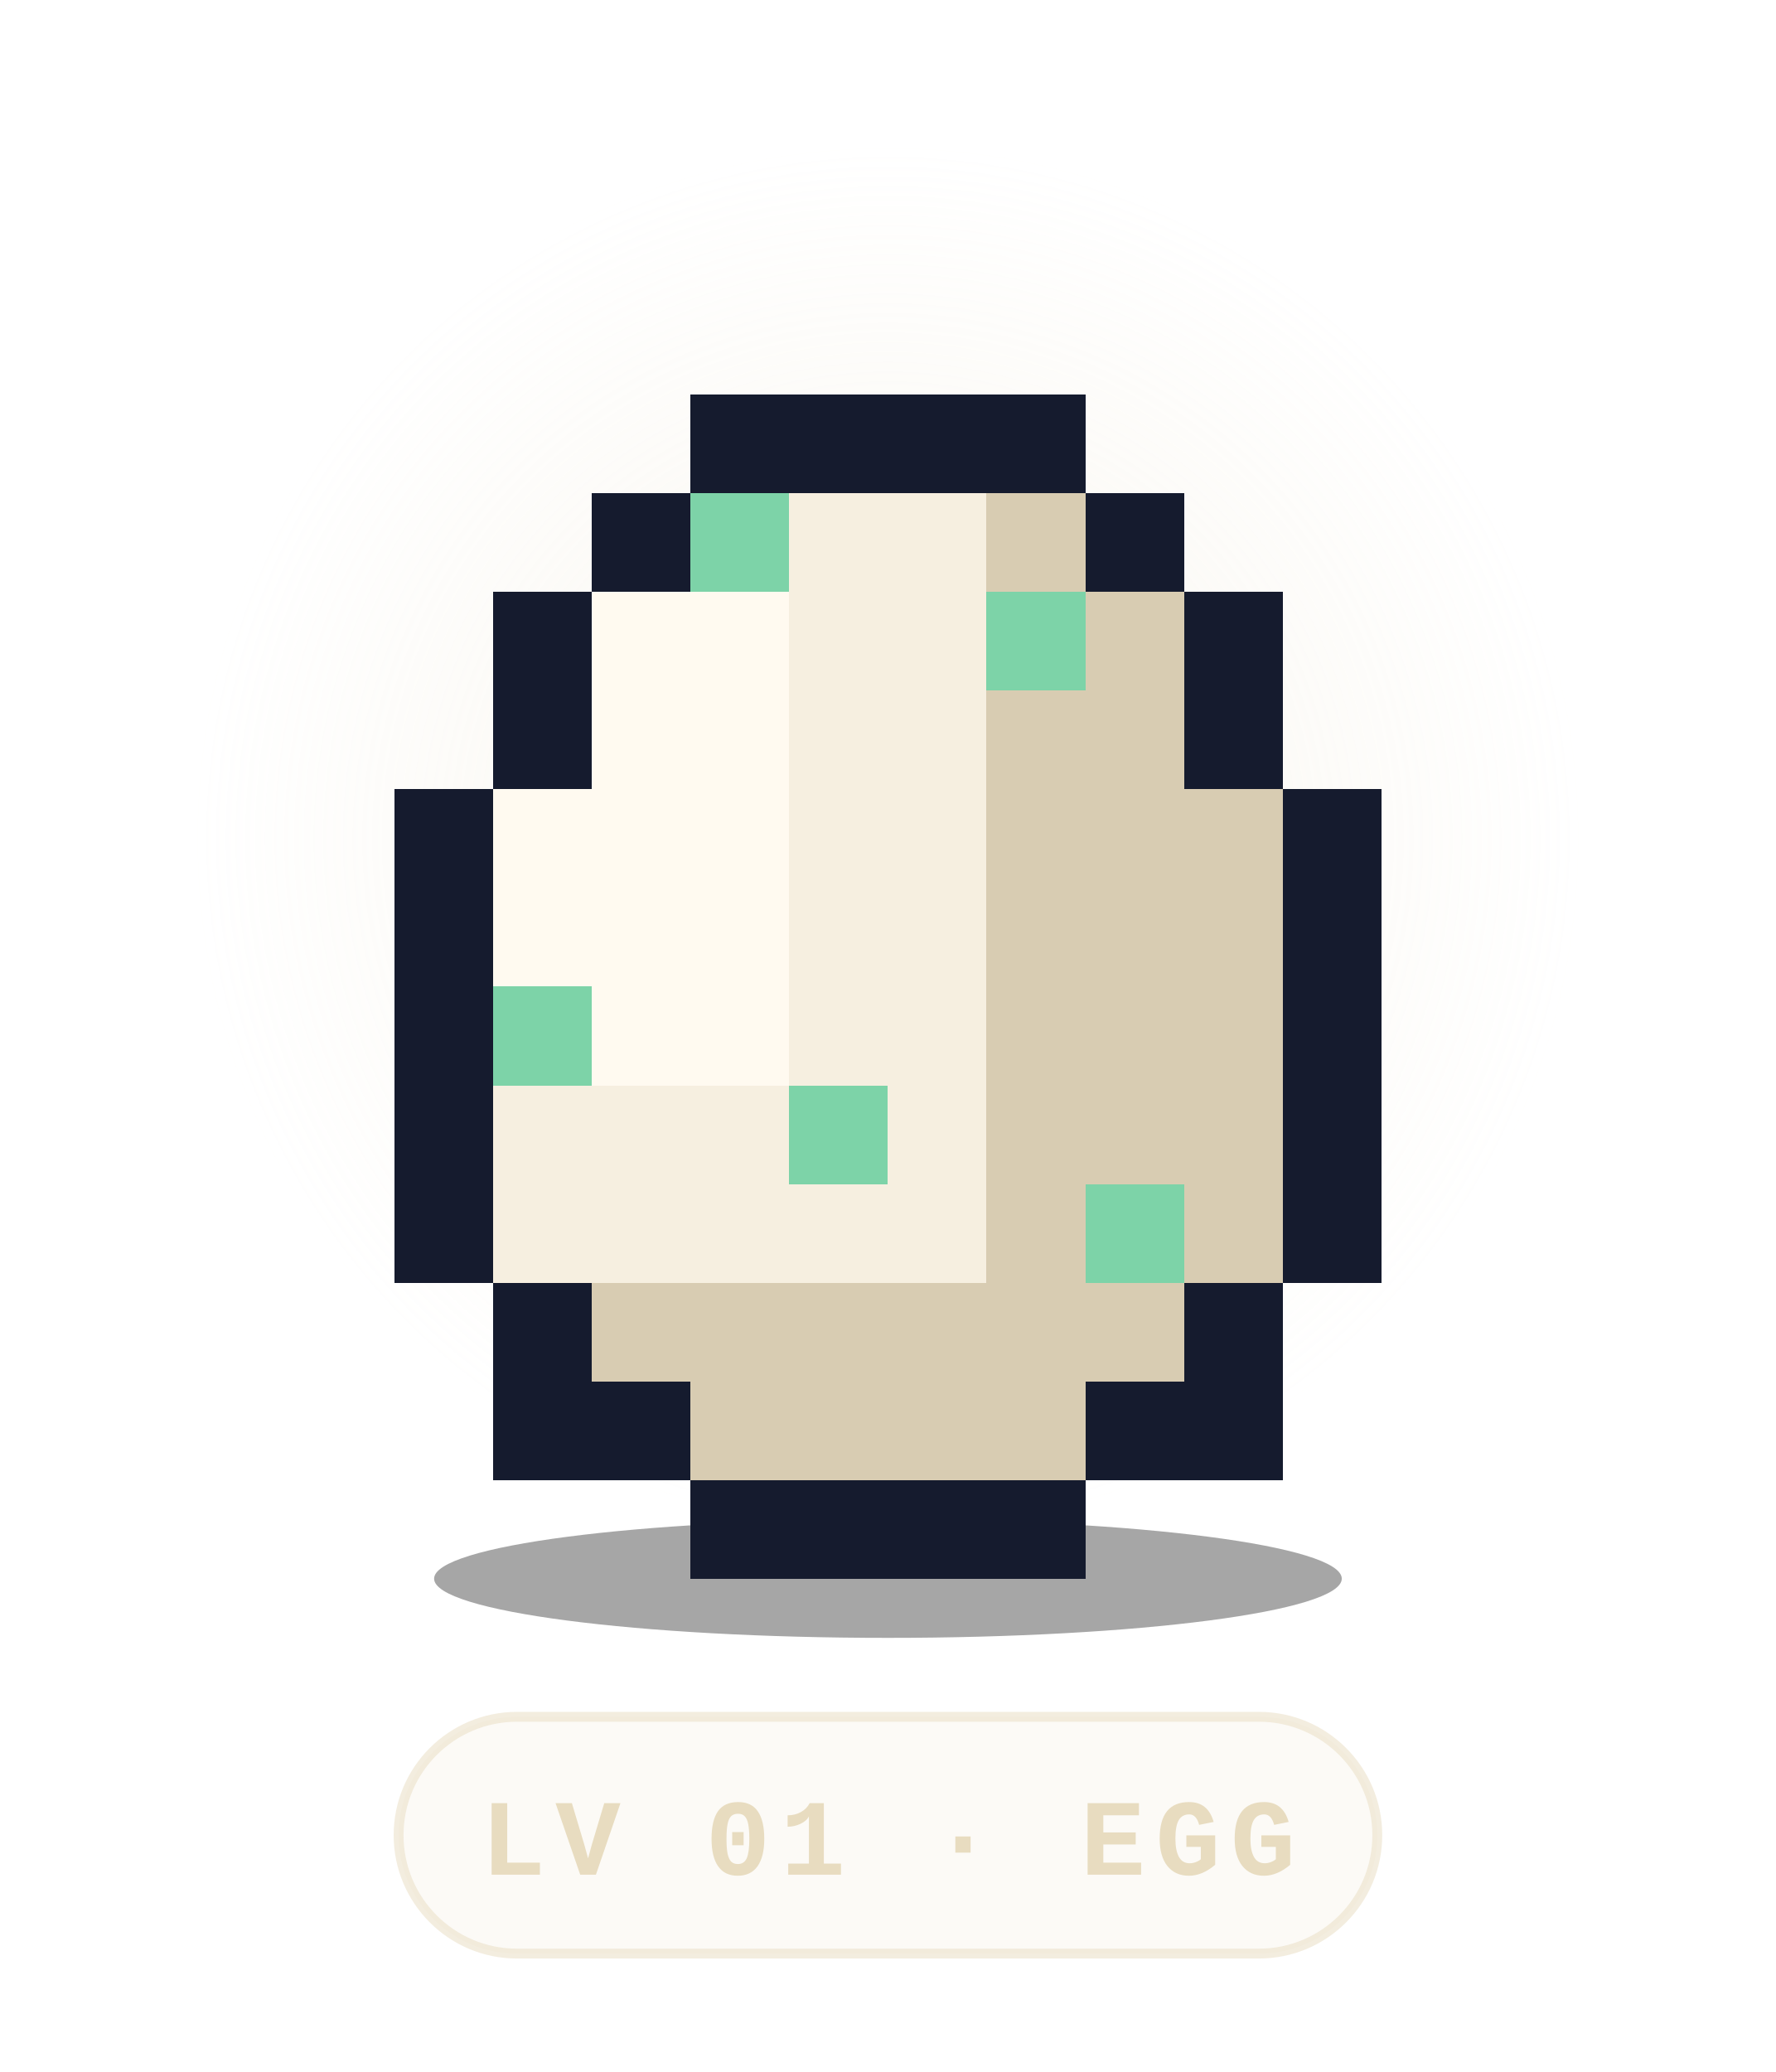
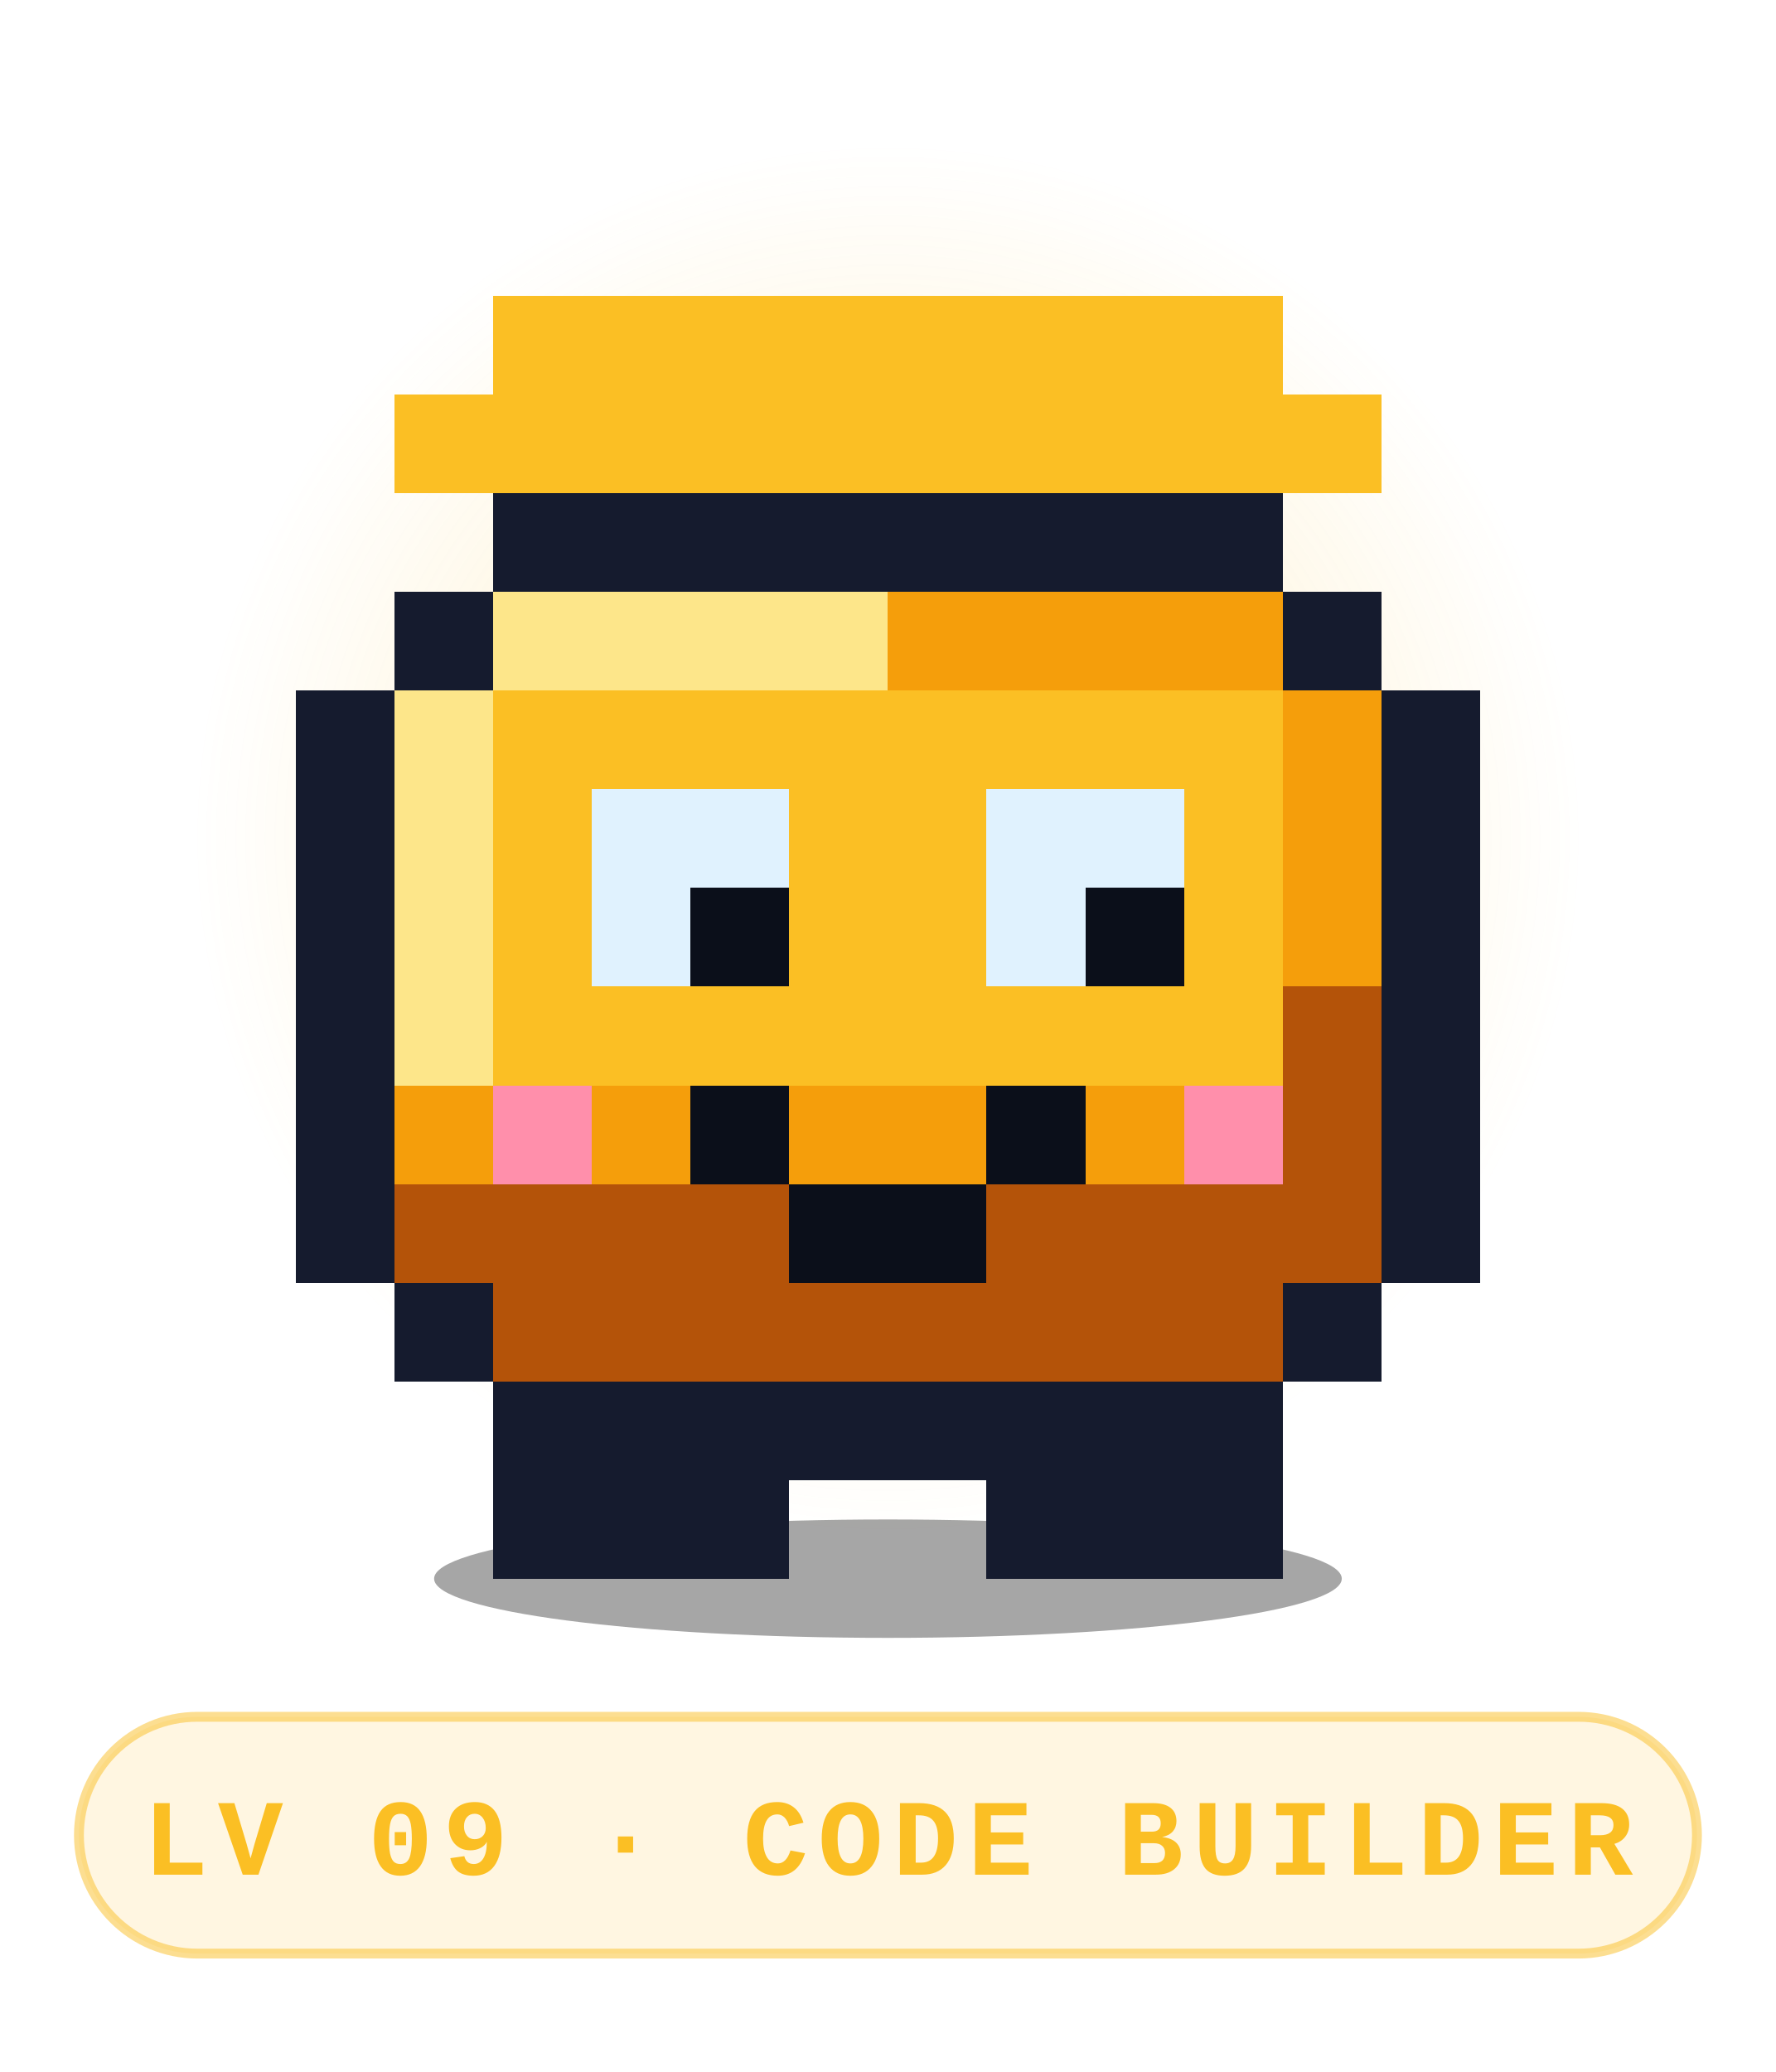
- <svg xmlns="http://www.w3.org/2000/svg" width="180" height="210" viewBox="0 0 180 210" role="img" aria-label="Nova, level 1 Egg" font-family="ui-monospace, 'SF Mono', SFMono-Regular, Menlo, Consolas, 'Liberation Mono', monospace">
+ <svg xmlns="http://www.w3.org/2000/svg" width="180" height="210" viewBox="0 0 180 210" role="img" aria-label="Nova, level 9 Code Builder" font-family="ui-monospace, 'SF Mono', SFMono-Regular, Menlo, Consolas, 'Liberation Mono', monospace">
  <defs>
    <radialGradient id="mini-glow">
-       <stop offset="0" stop-color="#e8dcc0" stop-opacity="0.28" />
-       <stop offset="1" stop-color="#e8dcc0" stop-opacity="0" />
+       <stop offset="0" stop-color="#fbbf24" stop-opacity="0.28" />
+       <stop offset="1" stop-color="#fbbf24" stop-opacity="0" />
    </radialGradient>
  </defs>
  <style>
.bob{animation:bob 1.1s steps(1) infinite alternate}
@keyframes bob{from{transform:translateY(0)}to{transform:translateY(-5px)}}
@media (prefers-reduced-motion:reduce){.bob{animation:none}}
</style>
  <circle cx="90" cy="85" r="70" fill="url(#mini-glow)" />
  <ellipse cx="90" cy="160" rx="46" ry="6" fill="#000" opacity="0.35" />
  <g transform="translate(10 0)" shape-rendering="crispEdges">
    <g class="bob">
-       <rect x="60" y="40" width="40" height="10" fill="#151b2e" />
-       <rect x="50" y="50" width="10" height="10" fill="#151b2e" />
-       <rect x="60" y="50" width="10" height="10" fill="#7dd3a8" />
-       <rect x="70" y="50" width="20" height="10" fill="#f6efe0" />
-       <rect x="90" y="50" width="10" height="10" fill="#d8ccb2" />
-       <rect x="100" y="50" width="10" height="10" fill="#151b2e" />
-       <rect x="40" y="60" width="10" height="10" fill="#151b2e" />
-       <rect x="50" y="60" width="20" height="10" fill="#fffaf0" />
-       <rect x="70" y="60" width="20" height="10" fill="#f6efe0" />
-       <rect x="90" y="60" width="10" height="10" fill="#7dd3a8" />
-       <rect x="100" y="60" width="10" height="10" fill="#d8ccb2" />
-       <rect x="110" y="60" width="10" height="10" fill="#151b2e" />
-       <rect x="40" y="70" width="10" height="10" fill="#151b2e" />
-       <rect x="50" y="70" width="20" height="10" fill="#fffaf0" />
-       <rect x="70" y="70" width="20" height="10" fill="#f6efe0" />
-       <rect x="90" y="70" width="20" height="10" fill="#d8ccb2" />
-       <rect x="110" y="70" width="10" height="10" fill="#151b2e" />
-       <rect x="30" y="80" width="10" height="10" fill="#151b2e" />
-       <rect x="40" y="80" width="30" height="10" fill="#fffaf0" />
-       <rect x="70" y="80" width="20" height="10" fill="#f6efe0" />
-       <rect x="90" y="80" width="30" height="10" fill="#d8ccb2" />
-       <rect x="120" y="80" width="10" height="10" fill="#151b2e" />
-       <rect x="30" y="90" width="10" height="10" fill="#151b2e" />
-       <rect x="40" y="90" width="30" height="10" fill="#fffaf0" />
-       <rect x="70" y="90" width="20" height="10" fill="#f6efe0" />
-       <rect x="90" y="90" width="30" height="10" fill="#d8ccb2" />
-       <rect x="120" y="90" width="10" height="10" fill="#151b2e" />
-       <rect x="30" y="100" width="10" height="10" fill="#151b2e" />
-       <rect x="40" y="100" width="10" height="10" fill="#7dd3a8" />
-       <rect x="50" y="100" width="20" height="10" fill="#fffaf0" />
-       <rect x="70" y="100" width="20" height="10" fill="#f6efe0" />
-       <rect x="90" y="100" width="30" height="10" fill="#d8ccb2" />
-       <rect x="120" y="100" width="10" height="10" fill="#151b2e" />
-       <rect x="30" y="110" width="10" height="10" fill="#151b2e" />
-       <rect x="40" y="110" width="30" height="10" fill="#f6efe0" />
-       <rect x="70" y="110" width="10" height="10" fill="#7dd3a8" />
-       <rect x="80" y="110" width="10" height="10" fill="#f6efe0" />
-       <rect x="90" y="110" width="30" height="10" fill="#d8ccb2" />
-       <rect x="120" y="110" width="10" height="10" fill="#151b2e" />
-       <rect x="30" y="120" width="10" height="10" fill="#151b2e" />
-       <rect x="40" y="120" width="50" height="10" fill="#f6efe0" />
-       <rect x="90" y="120" width="10" height="10" fill="#d8ccb2" />
-       <rect x="100" y="120" width="10" height="10" fill="#7dd3a8" />
-       <rect x="110" y="120" width="10" height="10" fill="#d8ccb2" />
-       <rect x="120" y="120" width="10" height="10" fill="#151b2e" />
-       <rect x="40" y="130" width="10" height="10" fill="#151b2e" />
-       <rect x="50" y="130" width="60" height="10" fill="#d8ccb2" />
-       <rect x="110" y="130" width="10" height="10" fill="#151b2e" />
-       <rect x="40" y="140" width="20" height="10" fill="#151b2e" />
-       <rect x="60" y="140" width="40" height="10" fill="#d8ccb2" />
-       <rect x="100" y="140" width="20" height="10" fill="#151b2e" />
-       <rect x="60" y="150" width="40" height="10" fill="#151b2e" />
+       <rect x="40" y="30" width="80" height="10" fill="#fbbf24" />
+       <rect x="30" y="40" width="100" height="10" fill="#fbbf24" />
+       <rect x="40" y="50" width="80" height="10" fill="#151b2e" />
+       <rect x="30" y="60" width="10" height="10" fill="#151b2e" />
+       <rect x="40" y="60" width="40" height="10" fill="#fde68a" />
+       <rect x="80" y="60" width="40" height="10" fill="#f59e0b" />
+       <rect x="120" y="60" width="10" height="10" fill="#151b2e" />
+       <rect x="20" y="70" width="10" height="10" fill="#151b2e" />
+       <rect x="30" y="70" width="10" height="10" fill="#fde68a" />
+       <rect x="40" y="70" width="80" height="10" fill="#fbbf24" />
+       <rect x="120" y="70" width="10" height="10" fill="#f59e0b" />
+       <rect x="130" y="70" width="10" height="10" fill="#151b2e" />
+       <rect x="20" y="80" width="10" height="10" fill="#151b2e" />
+       <rect x="30" y="80" width="10" height="10" fill="#fde68a" />
+       <rect x="40" y="80" width="10" height="10" fill="#fbbf24" />
+       <rect x="50" y="80" width="20" height="10" fill="#e0f2fe" />
+       <rect x="70" y="80" width="20" height="10" fill="#fbbf24" />
+       <rect x="90" y="80" width="20" height="10" fill="#e0f2fe" />
+       <rect x="110" y="80" width="10" height="10" fill="#fbbf24" />
+       <rect x="120" y="80" width="10" height="10" fill="#f59e0b" />
+       <rect x="130" y="80" width="10" height="10" fill="#151b2e" />
+       <rect x="20" y="90" width="10" height="10" fill="#151b2e" />
+       <rect x="30" y="90" width="10" height="10" fill="#fde68a" />
+       <rect x="40" y="90" width="10" height="10" fill="#fbbf24" />
+       <rect x="50" y="90" width="10" height="10" fill="#e0f2fe" />
+       <rect x="60" y="90" width="10" height="10" fill="#0b0f1a" />
+       <rect x="70" y="90" width="20" height="10" fill="#fbbf24" />
+       <rect x="90" y="90" width="10" height="10" fill="#e0f2fe" />
+       <rect x="100" y="90" width="10" height="10" fill="#0b0f1a" />
+       <rect x="110" y="90" width="10" height="10" fill="#fbbf24" />
+       <rect x="120" y="90" width="10" height="10" fill="#f59e0b" />
+       <rect x="130" y="90" width="10" height="10" fill="#151b2e" />
+       <rect x="20" y="100" width="10" height="10" fill="#151b2e" />
+       <rect x="30" y="100" width="10" height="10" fill="#fde68a" />
+       <rect x="40" y="100" width="80" height="10" fill="#fbbf24" />
+       <rect x="120" y="100" width="10" height="10" fill="#b45309" />
+       <rect x="130" y="100" width="10" height="10" fill="#151b2e" />
+       <rect x="20" y="110" width="10" height="10" fill="#151b2e" />
+       <rect x="30" y="110" width="10" height="10" fill="#f59e0b" />
+       <rect x="40" y="110" width="10" height="10" fill="#ff8fab" />
+       <rect x="50" y="110" width="10" height="10" fill="#f59e0b" />
+       <rect x="60" y="110" width="10" height="10" fill="#0b0f1a" />
+       <rect x="70" y="110" width="20" height="10" fill="#f59e0b" />
+       <rect x="90" y="110" width="10" height="10" fill="#0b0f1a" />
+       <rect x="100" y="110" width="10" height="10" fill="#f59e0b" />
+       <rect x="110" y="110" width="10" height="10" fill="#ff8fab" />
+       <rect x="120" y="110" width="10" height="10" fill="#b45309" />
+       <rect x="130" y="110" width="10" height="10" fill="#151b2e" />
+       <rect x="20" y="120" width="10" height="10" fill="#151b2e" />
+       <rect x="30" y="120" width="40" height="10" fill="#b45309" />
+       <rect x="70" y="120" width="20" height="10" fill="#0b0f1a" />
+       <rect x="90" y="120" width="40" height="10" fill="#b45309" />
+       <rect x="130" y="120" width="10" height="10" fill="#151b2e" />
+       <rect x="30" y="130" width="10" height="10" fill="#151b2e" />
+       <rect x="40" y="130" width="80" height="10" fill="#b45309" />
+       <rect x="120" y="130" width="10" height="10" fill="#151b2e" />
+       <rect x="40" y="140" width="80" height="10" fill="#151b2e" />
+       <rect x="40" y="150" width="30" height="10" fill="#151b2e" />
+       <rect x="90" y="150" width="30" height="10" fill="#151b2e" />
    </g>
  </g>
-   <rect x="40.4" y="174" width="99.2" height="24" rx="12" fill="#e8dcc0" fill-opacity="0.14" stroke="#e8dcc0" stroke-opacity="0.5" />
-   <text x="90" y="190" font-size="11" font-weight="700" letter-spacing="1" fill="#e8dcc0" text-anchor="middle">LV 01 · EGG</text>
+   <rect x="8" y="174" width="164" height="24" rx="12" fill="#fbbf24" fill-opacity="0.14" stroke="#fbbf24" stroke-opacity="0.5" />
+   <text x="90" y="190" font-size="11" font-weight="700" letter-spacing="1" fill="#fbbf24" text-anchor="middle">LV 09 · CODE BUILDER</text>
</svg>
